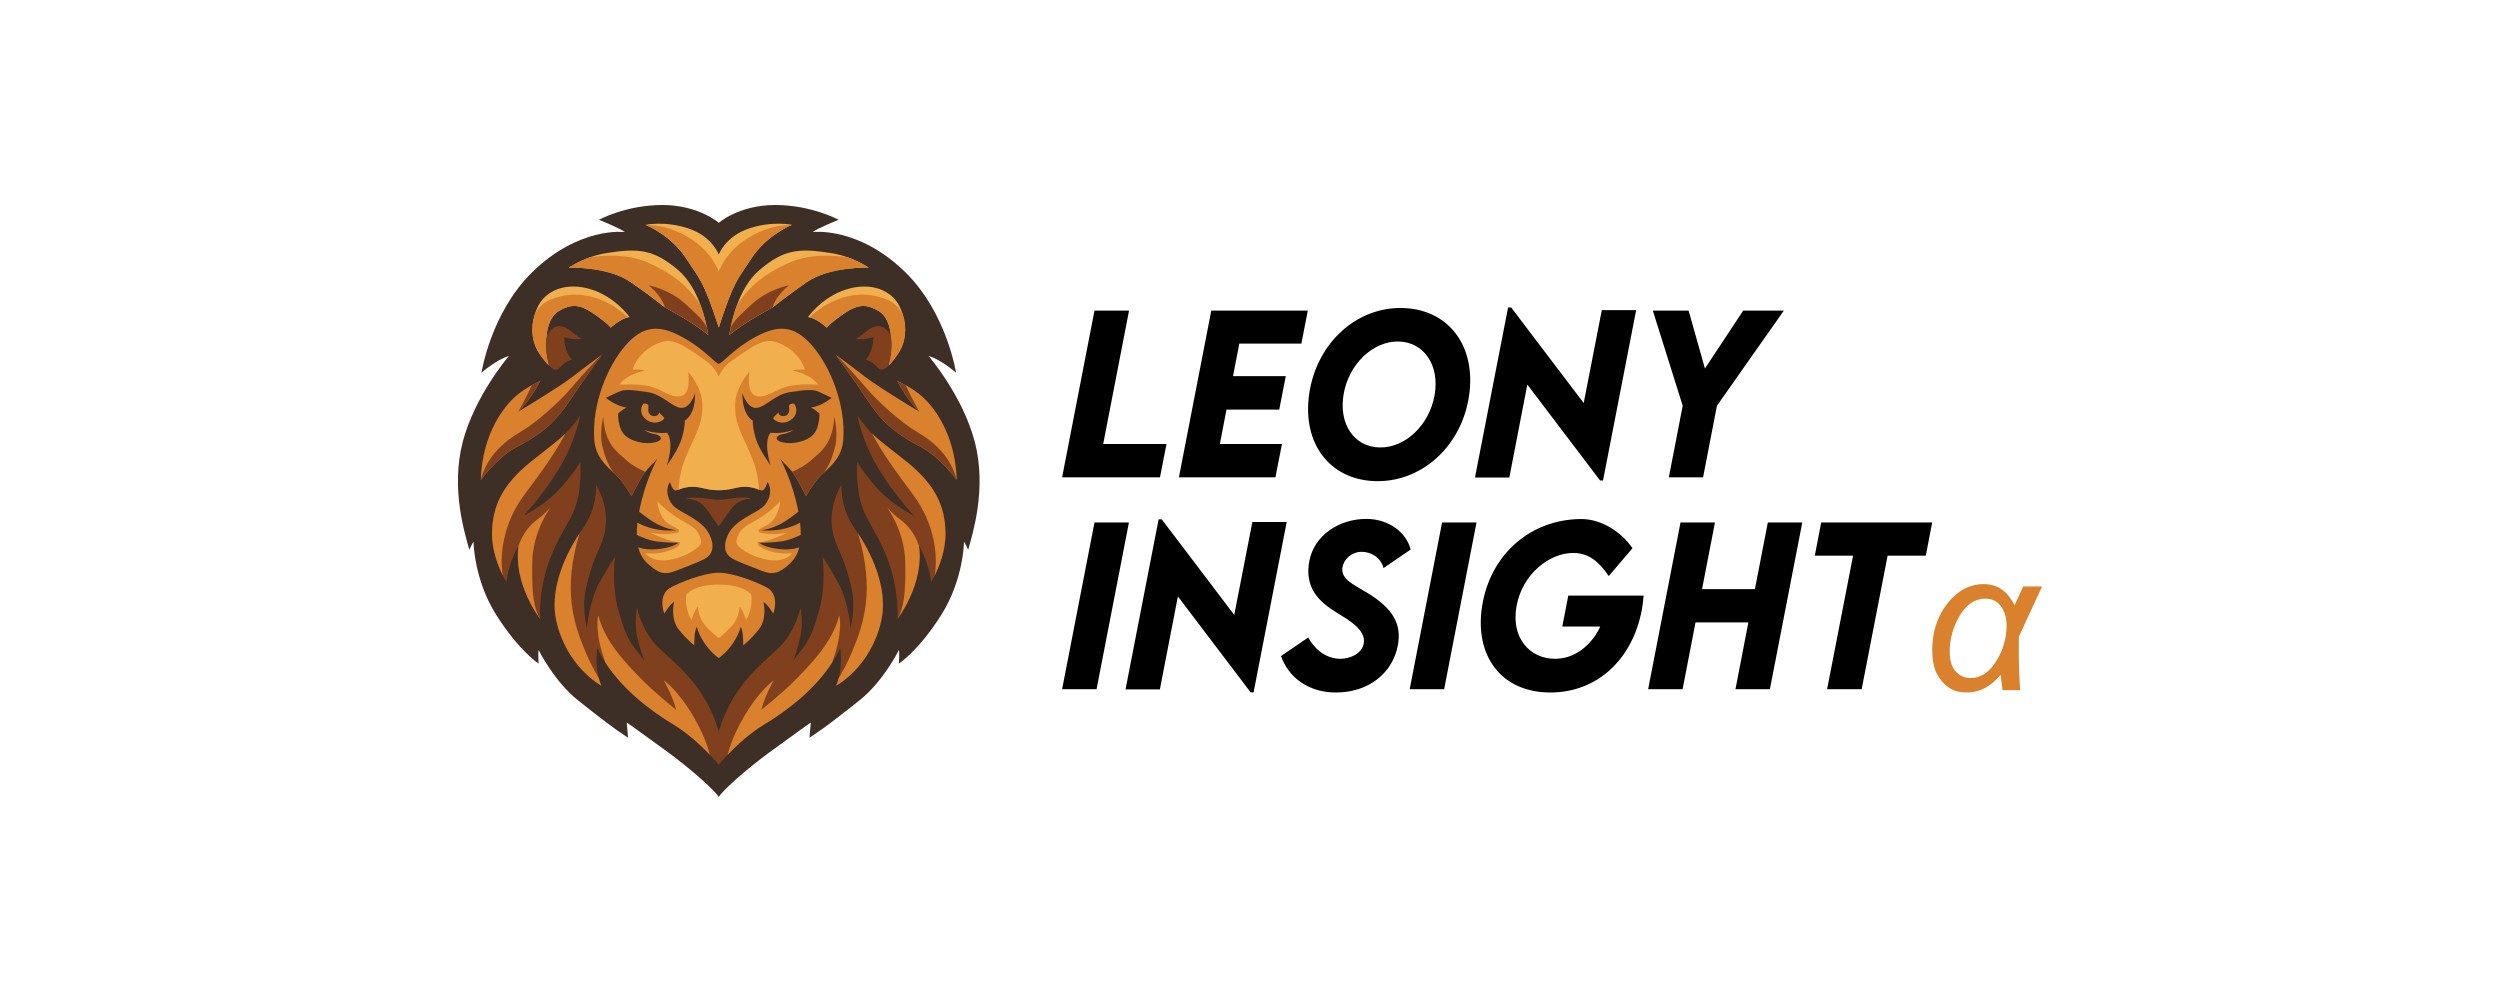
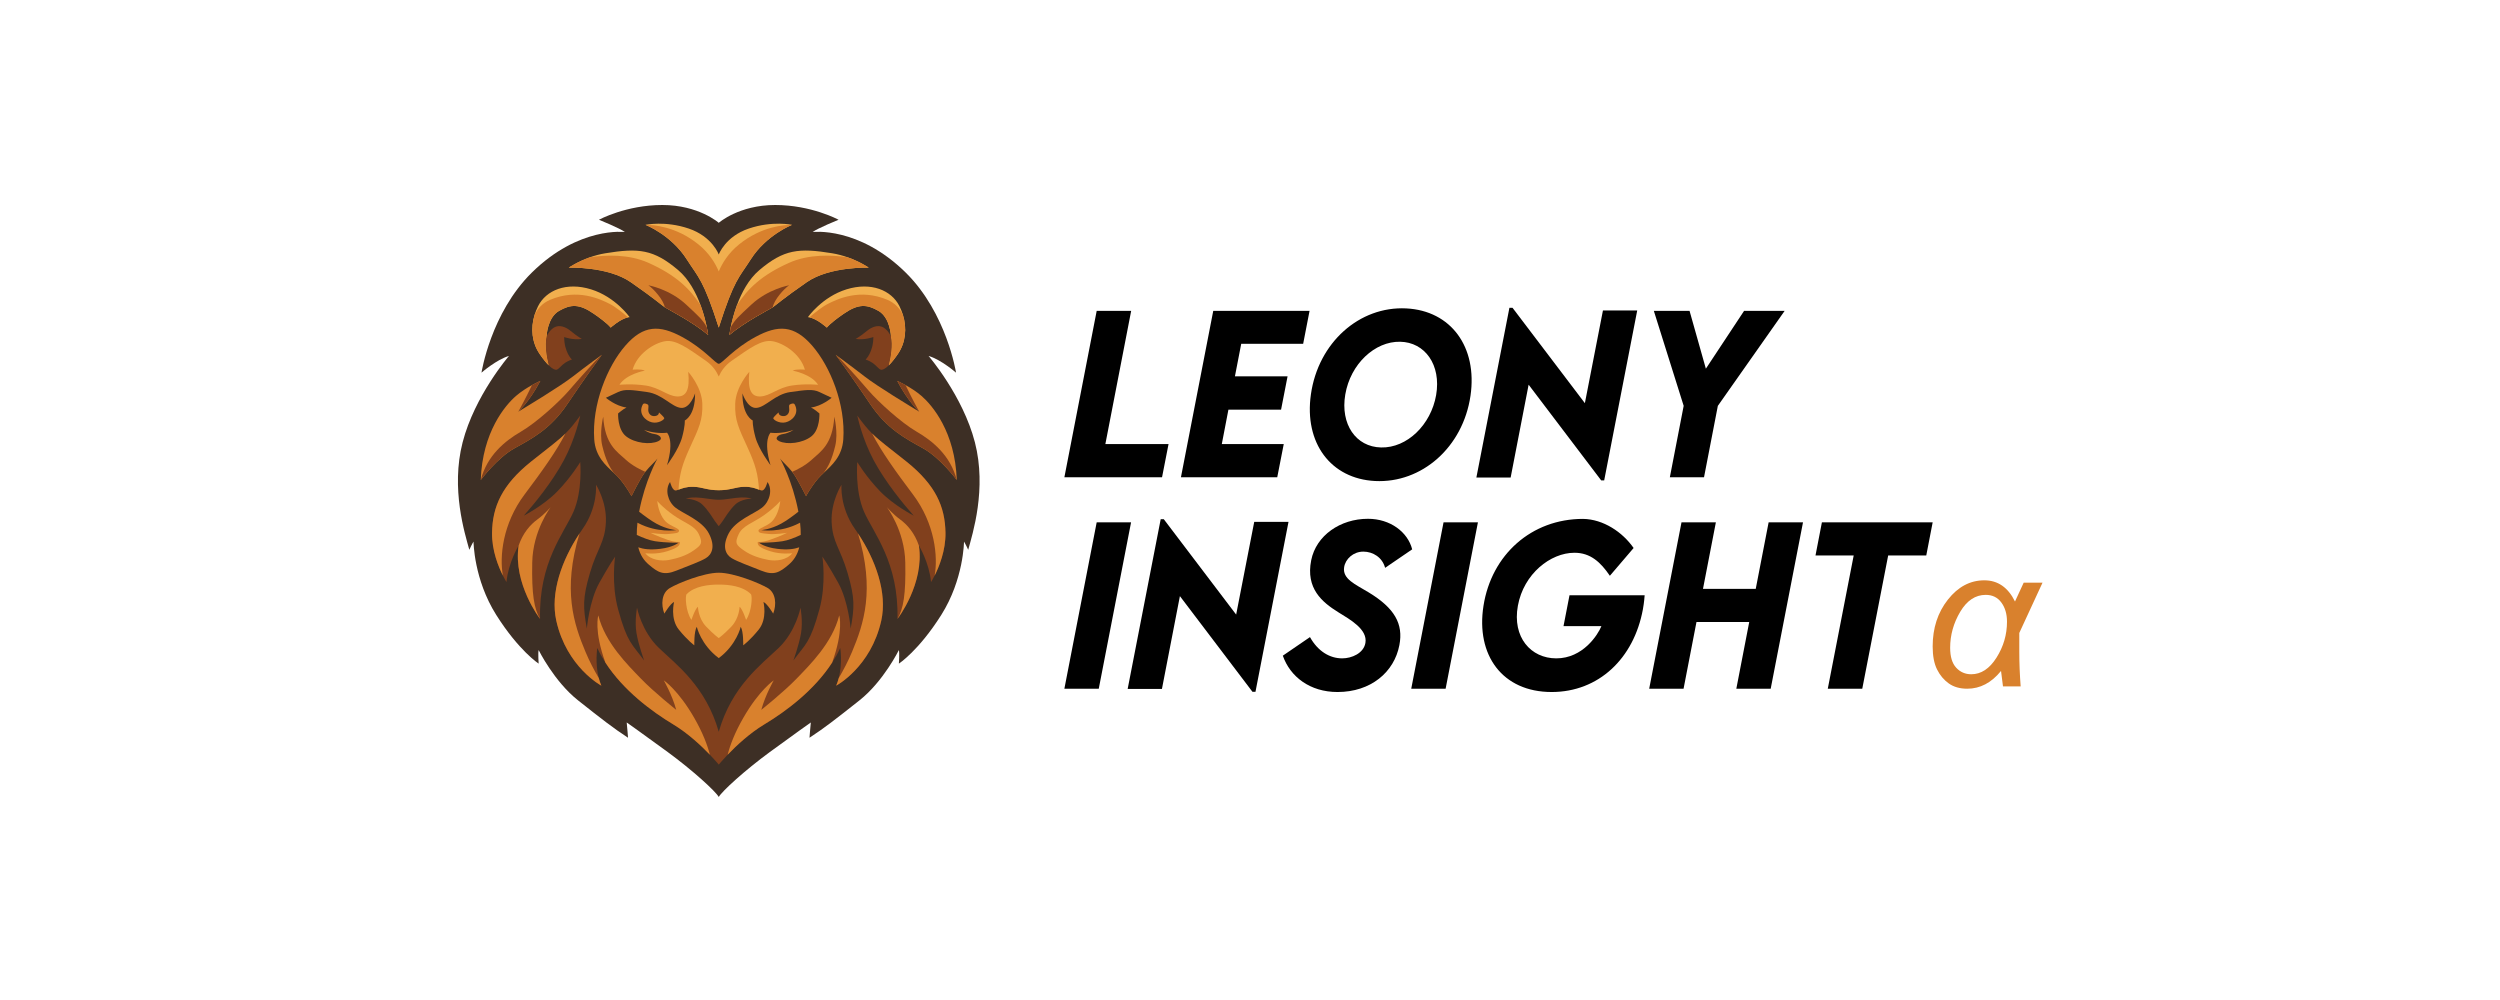
<svg xmlns="http://www.w3.org/2000/svg" width="100%" height="100%" viewBox="0 0 200 80" version="1.1" xml:space="preserve" style="fill-rule:evenodd;clip-rule:evenodd;stroke-linejoin:round;stroke-miterlimit:2;">
  <g transform="matrix(1,0,0,1,-1089.155,-0.240181)">
    <g id="brand" transform="matrix(0.078125,0,0,0.055556,885.2487,0.240181)">
      <rect x="2610" y="0" width="2560" height="1440" style="fill:none;" />
-       <g transform="matrix(13.55903,0,0,19.06738,-32846.663,-499.5593)">
-         <path d="M2698.3,59.733L2700.253,49.655L2697.644,49.655L2695.198,62.248L2702.589,62.248L2703.081,59.733L2698.3,59.733Z" style="fill-rule:nonzero;" />
-         <path d="M2713.269,52.147L2713.753,49.655L2706.464,49.655L2704.019,62.248L2711.308,62.248L2711.8,59.733L2707.112,59.733L2707.612,57.131L2711.597,57.131L2712.089,54.608L2708.105,54.608L2708.581,52.147L2713.269,52.147Z" style="fill-rule:nonzero;" />
-         <path d="M2718.706,62.53C2722.237,62.709 2725.362,59.983 2725.933,56.077C2726.472,52.389 2724.456,49.639 2721.073,49.467C2717.526,49.287 2714.409,52.053 2713.855,55.975C2713.331,59.655 2715.362,62.358 2718.706,62.53ZM2719.167,59.991C2717.253,59.952 2716.073,58.225 2716.456,55.983C2716.847,53.67 2718.698,51.952 2720.605,51.991C2722.48,52.022 2723.73,53.733 2723.331,56.03C2722.941,58.272 2721.136,60.037 2719.167,59.991Z" style="fill-rule:nonzero;" />
-         <path d="M2735.956,49.623L2734.589,56.639L2729.112,49.42L2728.878,49.42L2726.378,62.264L2728.972,62.264L2730.331,55.241L2735.823,62.483L2736.05,62.483L2738.55,49.623L2735.956,49.623Z" style="fill-rule:nonzero;" />
-         <path d="M2741.019,62.248L2743.605,62.248L2744.651,56.842L2749.706,49.655L2746.636,49.655L2743.745,54.03L2742.511,49.655L2739.808,49.655L2742.066,56.842L2741.019,62.248Z" style="fill-rule:nonzero;" />
-         <path d="M2695.198,78.248L2697.8,78.248L2700.245,65.655L2697.644,65.655L2695.198,78.248Z" style="fill-rule:nonzero;" />
-         <path d="M2709.566,65.623L2708.198,72.639L2702.722,65.42L2702.487,65.42L2699.987,78.264L2702.581,78.264L2703.941,71.241L2709.433,78.483L2709.659,78.483L2712.159,65.623L2709.566,65.623Z" style="fill-rule:nonzero;" />
-         <path d="M2715.87,78.498C2718.386,78.498 2720.159,76.998 2720.55,74.952C2720.862,73.342 2720.191,72.147 2718.214,70.952C2717.206,70.342 2716.23,69.944 2716.37,69.053C2716.464,68.428 2717.066,67.873 2717.823,67.873C2718.55,67.873 2719.261,68.311 2719.472,69.1L2721.519,67.702C2721.191,66.397 2719.862,65.389 2718.175,65.389C2716.073,65.389 2714.253,66.655 2713.878,68.522C2713.448,70.662 2714.706,71.702 2715.925,72.459C2716.808,73.006 2718.159,73.748 2717.98,74.787C2717.839,75.569 2716.948,75.952 2716.222,75.952C2715.284,75.952 2714.386,75.42 2713.784,74.342L2711.73,75.748C2712.284,77.342 2713.784,78.498 2715.87,78.498Z" style="fill-rule:nonzero;" />
-         <path d="M2721.448,78.248L2724.05,78.248L2726.495,65.655L2723.894,65.655L2721.448,78.248Z" style="fill-rule:nonzero;" />
-         <path d="M2733.425,71.178L2732.972,73.514L2735.839,73.514C2735.573,74.17 2734.441,75.952 2732.425,75.952C2730.503,75.952 2729.081,74.358 2729.519,71.967C2729.956,69.561 2731.98,67.959 2733.8,67.959C2735.011,67.959 2735.776,68.67 2736.48,69.702L2738.276,67.6C2737.441,66.397 2735.987,65.42 2734.448,65.397C2730.55,65.397 2727.526,68.1 2726.917,71.967C2726.323,75.717 2728.355,78.498 2732.073,78.498C2735.62,78.498 2738.292,75.975 2738.98,72.241C2739.011,72.069 2739.073,71.709 2739.112,71.178L2733.425,71.178Z" style="fill-rule:nonzero;" />
-         <path d="M2748.495,65.655L2747.519,70.694L2743.526,70.694L2744.503,65.655L2741.901,65.655L2739.456,78.248L2742.058,78.248L2743.034,73.202L2747.026,73.202L2746.05,78.248L2748.651,78.248L2751.097,65.655L2748.495,65.655Z" style="fill-rule:nonzero;" />
-         <path d="M2760.909,65.655L2752.526,65.655L2752.042,68.162L2754.933,68.162L2752.972,78.248L2755.581,78.248L2757.542,68.162L2760.425,68.162L2760.909,65.655Z" style="fill-rule:nonzero;" />
-         <g transform="matrix(0.944021,0,0,0.944021,219.7473,63.49937)">
+       <g>
+         <g transform="matrix(12.8,0,0,18,-29866.626,705.7492)">
          <path d="M2699.132,7.404L2700.639,7.404L2698.78,11.428L2698.78,12.928C2698.78,13.808 2698.816,14.732 2698.889,15.701L2697.475,15.701L2697.319,14.467C2696.548,15.415 2695.647,15.888 2694.616,15.888C2694.027,15.888 2693.535,15.748 2693.139,15.467C2692.744,15.185 2692.43,14.81 2692.198,14.342C2691.966,13.873 2691.85,13.261 2691.85,12.506C2691.85,11.037 2692.257,9.788 2693.069,8.76C2693.882,7.731 2694.853,7.217 2695.983,7.217C2697.061,7.217 2697.879,7.782 2698.436,8.912L2699.132,7.404ZM2693.249,12.615C2693.249,13.329 2693.41,13.86 2693.733,14.209C2694.056,14.558 2694.457,14.732 2694.936,14.732C2695.723,14.732 2696.396,14.29 2696.956,13.404C2697.516,12.519 2697.796,11.56 2697.796,10.529C2697.796,9.915 2697.646,9.403 2697.346,8.994C2697.047,8.585 2696.629,8.381 2696.092,8.381C2695.27,8.381 2694.59,8.832 2694.053,9.736C2693.517,10.64 2693.249,11.599 2693.249,12.615Z" style="fill:rgb(217,129,45);fill-rule:nonzero;" />
+         </g>
+         <g transform="matrix(9.020614,0,0,12.68524,-3549.149,-528.5393)">
+           <path d="M808.265,92.073L811.194,76.956L807.28,76.956L803.612,95.846L814.698,95.846L815.437,92.073L808.265,92.073Z" style="fill-rule:nonzero;" />
+           <path d="M830.718,80.694L831.444,76.956L820.511,76.956L816.843,95.846L827.776,95.846L828.515,92.073L821.483,92.073L822.233,88.171L828.21,88.171L828.948,84.386L822.972,84.386L823.687,80.694L830.718,80.694Z" style="fill-rule:nonzero;" />
+           <path d="M838.874,96.268C844.171,96.538 848.858,92.448 849.714,86.589C850.522,81.057 847.499,76.932 842.425,76.675C837.105,76.405 832.429,80.553 831.597,86.436C830.812,91.956 833.858,96.011 838.874,96.268ZM839.565,92.46C836.694,92.401 834.925,89.811 835.499,86.448C836.085,82.979 838.862,80.401 841.722,80.46C844.534,80.507 846.409,83.073 845.812,86.518C845.226,89.882 842.519,92.53 839.565,92.46Z" style="fill-rule:nonzero;" />
+           <path d="M864.749,76.909L862.698,87.432L854.483,76.604L854.132,76.604L850.382,95.87L854.272,95.87L856.312,85.335L864.55,96.198L864.89,96.198L868.64,76.909L864.749,76.909Z" style="fill-rule:nonzero;" />
+           <path d="M872.343,95.846L876.222,95.846L877.792,87.737L885.374,76.956L880.769,76.956L876.433,83.518L874.581,76.956L870.526,76.956L873.913,87.737L872.343,95.846Z" style="fill-rule:nonzero;" />
+           <path d="M803.612,119.846L807.515,119.846L811.183,100.956L807.28,100.956L803.612,119.846Z" style="fill-rule:nonzero;" />
+           <path d="M825.163,100.909L823.112,111.432L814.897,100.604L814.546,100.604L810.796,119.87L814.687,119.87L816.726,109.335L824.964,120.198L825.304,120.198L829.054,100.909L825.163,100.909Z" style="fill-rule:nonzero;" />
+           <path d="M834.62,120.221C838.394,120.221 841.054,117.971 841.64,114.901C842.108,112.487 841.101,110.694 838.136,108.901C836.624,107.987 835.159,107.389 835.37,106.053C835.511,105.116 836.413,104.284 837.55,104.284C838.64,104.284 839.706,104.94 840.022,106.124L843.093,104.026C842.601,102.069 840.608,100.557 838.077,100.557C834.925,100.557 832.194,102.456 831.632,105.257C830.987,108.468 832.874,110.026 834.702,111.163C836.026,111.983 838.054,113.096 837.784,114.655C837.573,115.827 836.237,116.401 835.147,116.401C833.741,116.401 832.394,115.604 831.491,113.987L828.409,116.096C829.241,118.487 831.491,120.221 834.62,120.221Z" style="fill-rule:nonzero;" />
+           <path d="M842.987,119.846L846.89,119.846L850.558,100.956L846.655,100.956L842.987,119.846Z" style="fill-rule:nonzero;" />
+           <path d="M860.952,109.241L860.272,112.745L864.573,112.745C864.175,113.729 862.476,116.401 859.452,116.401C856.569,116.401 854.437,114.011 855.093,110.425C855.749,106.815 858.784,104.413 861.515,104.413C863.331,104.413 864.48,105.479 865.534,107.026L868.23,103.874C866.976,102.069 864.796,100.604 862.487,100.569C856.64,100.569 852.105,104.624 851.19,110.425C850.3,116.05 853.347,120.221 858.925,120.221C864.245,120.221 868.253,116.436 869.284,110.835C869.331,110.577 869.425,110.038 869.483,109.241L860.952,109.241Z" style="fill-rule:nonzero;" />
+           <path d="M883.558,100.956L882.093,108.514L876.105,108.514L877.569,100.956L873.667,100.956L869.999,119.846L873.901,119.846L875.366,112.276L881.355,112.276L879.89,119.846L883.792,119.846L887.46,100.956L883.558,100.956Z" style="fill-rule:nonzero;" />
+           <path d="M902.179,100.956L889.605,100.956L888.878,104.718L893.214,104.718L890.272,119.846L894.187,119.846L897.128,104.718L901.452,104.718L902.179,100.956Z" style="fill-rule:nonzero;" />
        </g>
      </g>
      <g transform="matrix(0.782326,0,0,1.100146,3657.786,537.2324)">
        <g transform="matrix(1,0,0,1,-63.26966,244.2498)">
          <path d="M0,-153.682C-15.75,-214.682 -60.654,-266.698 -60.654,-266.698C-44.175,-261.875 -24.681,-244.792 -24.681,-244.792C-24.681,-244.792 -36.738,-322.768 -90.599,-375.824C-152.252,-436.557 -212.386,-428.88 -212.386,-428.88C-206.155,-433.703 -178.422,-444.957 -178.422,-444.957C-178.422,-444.957 -213.993,-464.25 -261.422,-464.25C-308.851,-464.25 -335.25,-440.938 -335.25,-440.938C-335.25,-440.938 -361.648,-464.25 -409.077,-464.25C-456.506,-464.25 -492.077,-444.957 -492.077,-444.957C-492.077,-444.957 -464.344,-433.703 -458.113,-428.88C-458.113,-428.88 -518.247,-436.557 -579.9,-375.824C-633.76,-322.768 -645.818,-244.792 -645.818,-244.792C-645.818,-244.792 -626.324,-261.875 -609.845,-266.698C-609.845,-266.698 -654.75,-214.682 -670.5,-153.682C-686.25,-92.682 -667.5,-33.932 -661.75,-12.932C-661.75,-12.932 -658,-21.182 -656.25,-23.682C-656.25,-23.682 -656,25.568 -626.5,72.318C-597,119.068 -571,136.068 -571,136.068C-571,136.068 -572,122.068 -571,118.318C-571,118.318 -550.75,159.318 -519.5,184.068C-488.25,208.818 -473.5,220.318 -454,233.068C-454,233.068 -455.25,217.068 -455.75,213.068C-455.75,213.068 -434.75,227.818 -402,251.818C-369.25,275.818 -339.5,303.068 -335.25,310.568C-331,303.068 -301.25,275.818 -268.5,251.818C-235.75,227.818 -214.75,213.068 -214.75,213.068C-215.25,217.068 -216.5,233.068 -216.5,233.068C-197,220.318 -182.25,208.818 -151,184.068C-119.75,159.318 -99.5,118.318 -99.5,118.318C-98.5,122.068 -99.5,136.068 -99.5,136.068C-99.5,136.068 -73.5,119.068 -44,72.318C-14.5,25.568 -14.25,-23.682 -14.25,-23.682C-12.5,-21.182 -8.75,-12.932 -8.75,-12.932C-3,-33.932 15.75,-92.682 0,-153.682" style="fill:rgb(61,47,37);fill-rule:nonzero;" />
        </g>
        <g transform="matrix(1,0,0,1,-580.7678,409.1515)">
          <path d="M25.209,-9.922C26.078,-6.581 27.179,-3.241 28.582,0C28.582,0 -16.75,-24.017 -30.418,-85C-38.625,-121.617 -22.959,-164.625 0,-199.26C1.285,-201.198 2.588,-203.116 3.915,-205C24.248,-233.842 21.582,-263 21.582,-263C21.582,-263 35.748,-241 34.498,-214C33.248,-187 23.248,-180.315 13.582,-147.324C3.915,-114.333 4.582,-102.667 9.582,-74.667C9.582,-74.667 12.582,-110.667 25.915,-134.667C39.248,-158.667 46.582,-168.833 46.582,-168.833C46.582,-168.833 41.242,-133.819 50.476,-100C62.582,-55.667 68.915,-54.333 84.582,-33C84.582,-33 77.248,-53 74.582,-68.667C71.915,-84.333 75.248,-102 75.248,-102C75.248,-102 81.248,-71 103.915,-49.333C126.582,-27.667 165.248,0.667 182.248,60.333C199.248,0.667 237.915,-27.667 260.582,-49.333C283.248,-71 289.248,-102 289.248,-102C289.248,-102 292.582,-84.333 289.915,-68.667C287.248,-53 279.915,-33 279.915,-33C295.582,-54.333 301.915,-55.667 314.02,-100C323.254,-133.819 317.915,-168.833 317.915,-168.833C317.915,-168.833 325.248,-158.667 338.582,-134.667C351.915,-110.667 354.915,-74.667 354.915,-74.667C359.915,-102.667 360.582,-114.333 350.915,-147.324C341.248,-180.315 331.248,-187 329.998,-214C328.748,-241 342.915,-263 342.915,-263C342.915,-263 340.248,-233.842 360.582,-205C361.91,-203.116 363.213,-201.198 364.497,-199.26C387.456,-164.625 403.122,-121.617 394.915,-85C381.246,-24.017 335.915,0 335.915,0C337.318,-3.241 338.419,-6.581 339.288,-9.922C344.409,-29.602 341.248,-49.333 341.248,-49.333C338.185,-42.729 334.614,-36.372 330.67,-30.258C307.144,6.216 269.885,33.824 241.867,50.667C222.269,62.448 204.765,79.008 193.872,90.398C186.581,98.022 182.248,103.333 182.248,103.333C182.248,103.333 177.916,98.022 170.625,90.398C159.732,79.008 142.227,62.448 122.63,50.667C94.612,33.824 57.353,6.216 33.827,-30.258C29.883,-36.372 26.311,-42.729 23.248,-49.333C23.248,-49.333 20.09,-29.602 25.209,-9.922Z" style="fill:rgb(129,64,29);" />
        </g>
        <g transform="matrix(1,0,0,1,-490.6887,-108.3784)">
          <path d="M162.874,22.183C158.972,24.666 125.976,41.519 106.108,58.371C106.108,58.371 106.583,54.516 107.84,48.337C109.306,41.13 111.837,30.76 115.925,19.631C121.894,3.38 131.179,-14.477 145.312,-26.424C177.42,-53.565 196.895,-55.634 240.751,-48.421C247.935,-47.239 254.67,-45.35 260.697,-43.218C277.293,-37.347 288.471,-29.617 288.471,-29.617C288.471,-29.617 237.474,-31.468 207.401,-10.635C175.647,11.362 166.777,19.699 162.874,22.183ZM21.465,22.183C17.562,19.699 8.692,11.362 -23.062,-10.635C-53.135,-31.468 -104.132,-29.617 -104.132,-29.617C-104.132,-29.617 -92.955,-37.347 -76.358,-43.218C-70.331,-45.35 -63.596,-47.239 -56.412,-48.421C-12.556,-55.634 6.918,-53.565 39.027,-26.424C53.16,-14.477 62.445,3.38 68.414,19.631C72.502,30.76 75.032,41.13 76.499,48.337C77.756,54.516 78.231,58.371 78.231,58.371C58.363,41.519 25.367,24.666 21.465,22.183Z" style="fill:rgb(241,175,78);" />
        </g>
        <g transform="matrix(1,0,0,1,-490.6887,-101.0966)">
          <path d="M21.465,14.901C17.562,12.417 8.692,4.08 -23.062,-17.917C-53.135,-38.75 -104.132,-36.899 -104.132,-36.899C-104.132,-36.899 -92.955,-44.629 -76.358,-50.5C-56.078,-53.554 -26.038,-54.892 0,-43.285C36.423,-27.048 54.561,-8.999 68.414,12.349C72.502,23.478 75.032,33.848 76.499,41.055C77.756,47.234 78.231,51.09 78.231,51.09C58.363,34.238 25.367,17.384 21.465,14.901Z" style="fill:rgb(217,129,45);" />
        </g>
        <g transform="matrix(1,0,0,1,-414.1897,-104.899)">
          <path d="M0,44.857C-5.468,34.97 -10.369,30.741 -27.006,15.244C-49.003,-5.245 -76.499,-10.035 -76.499,-10.035C-69.936,-5.777 -56.453,9.301 -55.034,18.704C-51.132,21.187 -18.136,38.04 1.732,54.892C1.732,54.892 1.257,51.036 0,44.857" style="fill:rgb(129,64,29);fill-rule:nonzero;" />
        </g>
        <g transform="matrix(1,0,0,1,-619.1232,-96.5352)">
          <path d="M102.02,23.594C91.805,25.482 79.118,37.02 79.118,37.02C79.118,37.02 76.457,32.337 57.267,19.032C38.078,5.728 26.964,6.26 11.53,15.13C-3.904,23.999 -4.79,48.48 -4.79,48.48C-7.407,60.156 -4.77,75.367 -1.998,86.348C-5.212,83.165 -9.13,78.432 -13.837,71.542C-23.989,56.682 -25.957,38.041 -20.366,20.07C-19.216,16.372 -17.752,12.701 -15.966,9.098C-5.5,-12.012 21.287,-23.011 53.396,-13.077C85.505,-3.143 103.954,23.353 103.954,23.353C103.322,23.389 102.676,23.473 102.02,23.594ZM339.188,23.594C338.532,23.473 337.886,23.389 337.254,23.353C337.254,23.353 355.703,-3.143 387.812,-13.077C419.921,-23.011 446.708,-12.012 457.174,9.098C458.96,12.701 460.424,16.372 461.574,20.07C467.165,38.041 465.197,56.682 455.045,71.542C450.338,78.432 446.42,83.165 443.206,86.348C445.978,75.367 448.615,60.156 445.998,48.48C445.998,48.48 445.112,23.999 429.678,15.13C414.244,6.26 403.13,5.728 383.941,19.032C364.751,32.337 362.09,37.02 362.09,37.02C362.09,37.02 349.403,25.482 339.188,23.594Z" style="fill:rgb(241,175,78);" />
        </g>
        <g transform="matrix(1,0,0,1,-621.1213,-57.1036)">
          <path d="M0,46.916C5.143,52.009 8.479,53.124 10.335,52.687C13.352,51.978 16.544,46.833 21.512,43.641C26.479,40.447 30.381,39.383 30.381,39.383C30.381,39.383 20.27,29.981 20.27,9.935C20.27,9.935 31.8,14.193 43.331,12.419C43.331,12.419 35.703,7.807 30.559,3.372C25.414,-1.063 17.432,-6.208 9.626,-3.724C1.82,-1.241 -2.792,9.048 -2.792,9.048C-5.409,20.724 -2.771,35.936 0,46.916" style="fill:rgb(129,64,29);fill-rule:nonzero;" />
        </g>
        <g transform="matrix(1,0,0,1,-541.424,-30.5874)">
          <path d="M0,-60.043C-12.772,-66.429 -41.865,-80.443 -77.699,-65.365C-87.716,-61.15 -94.084,-53.997 -98.065,-45.877C-103.656,-27.906 -101.688,-9.266 -91.536,5.594C-86.829,12.484 -82.911,17.217 -79.697,20.4C-82.469,9.419 -85.106,-5.792 -82.489,-17.468C-82.489,-17.468 -81.603,-41.949 -66.169,-50.818C-50.735,-59.688 -39.621,-60.22 -20.432,-46.916C-1.242,-33.611 1.419,-28.928 1.419,-28.928C1.419,-28.928 14.105,-40.466 24.32,-42.354C17.173,-48.482 7.289,-56.398 0,-60.043" style="fill:rgb(217,129,45);fill-rule:nonzero;" />
        </g>
        <g transform="matrix(1,0,0,1,-660.885,65.5024)">
          <path d="M-49.155,74.435C-47.049,11.47 -16.854,-23.641 -3.043,-35.578C3.804,-41.497 11.683,-46.377 17.891,-49.796C24.205,-53.274 28.791,-55.24 28.791,-55.24C14.044,-27.386 0,-14.98 0,-14.98C11.001,-21.768 54.07,-47.516 72.094,-61.56C90.117,-75.605 109.312,-89.415 109.312,-89.415C109.312,-89.415 86.606,-58.517 64.369,-25.279C42.132,7.959 17.554,20.365 -5.15,33.005C-27.855,45.645 -49.155,74.435 -49.155,74.435ZM415.42,-89.415C415.42,-89.415 434.615,-75.605 452.638,-61.56C470.662,-47.516 513.731,-21.768 524.732,-14.98C524.732,-14.98 510.688,-27.386 495.941,-55.24C495.941,-55.24 500.526,-53.274 506.84,-49.796C513.049,-46.377 520.928,-41.497 527.775,-35.578C541.586,-23.641 571.781,11.47 573.887,74.435C573.887,74.435 552.586,45.645 529.881,33.005C507.176,20.365 482.599,7.959 460.362,-25.279C438.125,-58.517 415.42,-89.415 415.42,-89.415Z" style="fill:rgb(217,129,45);" />
        </g>
        <g transform="matrix(1,0,0,1,-594.8205,92.8892)">
          <path d="M0,-69.753C-12.349,-55.475 -42.189,-28.088 -62.788,-16.151C-83.386,-4.213 -107.027,14.981 -115.22,47.048C-115.22,47.048 -93.919,18.258 -71.214,5.618C-48.51,-7.022 -23.932,-19.428 -1.695,-52.666C20.542,-85.904 43.247,-116.801 43.247,-116.801C33.884,-108.609 12.35,-84.031 0,-69.753" style="fill:rgb(129,64,29);fill-rule:nonzero;" />
        </g>
        <g transform="matrix(1,0,0,1,-579.8322,260.9702)">
          <path d="M-101.245,4.096C-106.957,-7.237 -115.81,-28.645 -115.444,-51.935C-114.904,-86.201 -102.493,-114.531 -64.45,-145.02C-40.766,-164 -29.45,-171.9 -19.389,-181.896C-13.289,-187.956 -7.651,-194.787 0,-205.326C0,-205.326 -6.187,-175.238 -21.558,-146.638C-36.928,-118.039 -60.401,-89.438 -73.893,-74.329C-73.893,-74.329 -47.99,-87.549 -29.913,-106.167C-11.836,-124.784 0,-144.48 0,-144.48C0,-144.48 3.273,-107.164 -8.868,-79.415C-21.01,-51.665 -54.466,-13.352 -52.577,60.846C-52.577,60.846 -88.192,14.708 -80.638,-35.207C-80.638,-35.207 -94.128,-13.082 -96.557,12.55C-96.557,12.55 -98.554,9.438 -101.245,4.096ZM415.203,60.846C417.092,-13.352 383.636,-51.665 371.494,-79.415C359.353,-107.164 362.626,-144.48 362.626,-144.48C362.626,-144.48 374.462,-124.784 392.539,-106.167C410.616,-87.549 436.519,-74.329 436.519,-74.329C423.027,-89.438 399.554,-118.039 384.184,-146.638C368.813,-175.238 362.626,-205.326 362.626,-205.326C370.277,-194.787 375.915,-187.956 382.015,-181.896C392.076,-171.9 403.391,-164 427.075,-145.02C465.118,-114.531 477.529,-86.201 478.069,-51.935C478.435,-28.645 469.583,-7.237 463.871,4.096C461.18,9.438 459.183,12.55 459.183,12.55C456.754,-13.082 443.264,-35.207 443.264,-35.207C450.818,14.708 415.203,60.846 415.203,60.846Z" style="fill:rgb(129,64,29);" />
        </g>
        <g transform="matrix(1,0,0,1,-580.7678,409.1515)">
          <path d="M0,-199.26C-22.959,-164.625 -38.625,-121.617 -30.418,-85C-16.75,-24.017 28.582,0 28.582,0C27.179,-3.241 26.078,-6.581 25.209,-9.922C19.143,-20.205 13.035,-31.792 7.915,-44C-7.539,-80.853 -22.461,-125.279 0,-199.26" style="fill:rgb(217,129,45);fill-rule:nonzero;" />
        </g>
        <g transform="matrix(1,0,0,1,-470.5197,414.5913)">
          <path d="M0,-12.44C0,-12.44 11,6.56 16.334,26.227C16.334,26.227 -13,2.893 -30,-14.773C-47,-32.44 -76.666,-61.357 -85.666,-97.398C-85.666,-97.398 -91.725,-77.929 -76.421,-35.698C-52.895,0.776 -15.636,28.384 12.382,45.227C31.979,57.008 49.484,73.568 60.377,84.958C57.121,72.173 51.021,56.136 40,36.893C19,0.227 0,-12.44 0,-12.44" style="fill:rgb(217,129,45);fill-rule:nonzero;" />
        </g>
        <g transform="matrix(1,0,0,1,-476.7961,53.8722)">
          <path d="M0,-2.404C0,-2.404 6.107,3.103 6.909,4.906C7.71,6.708 -0.602,12.617 -9.213,10.614C-17.824,8.611 -27.612,-0.933 -21.129,-12.818C-19.928,-15.021 -16.623,-13.82 -14.82,-12.818C-13.019,-11.817 -14.02,-9.478 -14.02,-5.609C-14.02,-1.518 -11.216,3.003 -5.408,2.403C0.4,1.802 0,-2.404 0,-2.404" style="fill:rgb(217,129,45);fill-rule:nonzero;" />
        </g>
        <g transform="matrix(1,0,0,1,-334.5197,353.0683)">
          <path d="M0,-71.75C-11,-78.25 -44.25,-91.75 -64,-91.75C-83.75,-91.75 -117,-78.25 -128,-71.75C-139,-65.25 -139.75,-50 -135.25,-38.25C-135.25,-38.25 -127.5,-51.25 -122.5,-53.5C-122.5,-53.5 -128,-31.75 -116.25,-17.25C-104.5,-2.75 -96,3.25 -96,3.25C-96,3.25 -96.5,-14.75 -92.75,-21C-92.75,-21 -87.5,2.5 -64,20C-40.5,2.5 -35.25,-21 -35.25,-21C-31.5,-14.75 -32,3.25 -32,3.25C-32,3.25 -23.5,-2.75 -11.75,-17.25C0,-31.75 -5.5,-53.5 -5.5,-53.5C-0.5,-51.25 7.25,-38.25 7.25,-38.25C11.75,-50 11,-65.25 0,-71.75" style="fill:rgb(217,129,45);fill-rule:nonzero;" />
        </g>
        <g transform="matrix(1,0,0,1,-356.5197,334.3183)">
          <path d="M0,-45C-10.512,-55.513 -28.5,-57.5 -42,-57.5C-55.5,-57.5 -73.488,-55.513 -84,-45C-86.25,-42.75 -85.291,-22.218 -77.75,-11.25C-77.75,-11.25 -73.25,-25.25 -69.25,-28.5C-69.25,-28.5 -69,-13.5 -58.5,-2.5C-48,8.5 -42,12.5 -42,12.5C-42,12.5 -36,8.5 -25.5,-2.5C-15,-13.5 -14.75,-28.5 -14.75,-28.5C-10.75,-25.25 -6.25,-11.25 -6.25,-11.25C1.293,-22.218 2.25,-42.75 0,-45" style="fill:rgb(241,175,78);fill-rule:nonzero;" />
        </g>
        <g transform="matrix(1,0,0,1,-369.0197,200.0683)">
          <path d="M0,-37.25C-9.25,-37 -20.5,-34.25 -29.5,-34.25C-38.5,-34.25 -49.75,-37 -59,-37.25C-68.25,-37.5 -72.567,-35.75 -72.567,-35.75C-72.567,-35.75 -58.817,-35.5 -51.033,-28C-43.25,-20.5 -37.25,-10.25 -34.5,-6.25C-31.75,-2.25 -29.5,0.25 -29.5,0.25C-29.5,0.25 -27.25,-2.25 -24.5,-6.25C-21.75,-10.25 -15.75,-20.5 -7.966,-28C-0.182,-35.5 13.568,-35.75 13.568,-35.75C13.568,-35.75 9.25,-37.5 0,-37.25" style="fill:rgb(129,64,29);fill-rule:nonzero;" />
        </g>
        <g transform="matrix(1,0,0,1,-301.7697,112.3178)">
          <path d="M-149.436,40.307C-150.401,40.662 -151.33,40.988 -152.25,41.25C-157.5,42.75 -160.5,30.25 -160.5,30.25C-167.5,40.25 -163.5,55.75 -153.5,63.75C-143.5,71.75 -118.75,80.25 -109.75,97.5C-100.75,114.75 -105.75,125.25 -113.75,130C-121.75,134.75 -135.5,139.5 -152.25,146.25C-169,153 -176.25,148.75 -188.5,138.25C-194.518,133.092 -199.504,126.236 -202.107,115.742C-195.394,118.118 -186.631,119.322 -173.5,117.75C-156.096,115.667 -149.5,109.75 -149.5,109.75C-149.5,109.75 -165,110 -180.25,107.75C-187.383,106.698 -196.429,103.075 -204.039,99.516C-204.115,94.732 -203.836,89.41 -203.172,83.512L-202.25,84C-177,97.25 -152.25,93.25 -152.25,93.25C-152.25,93.25 -164.25,92.5 -178.418,84.75C-185.486,80.883 -194.11,74.527 -200.979,69.128C-193.22,28.175 -177,-0.5 -177,-0.5C-178.621,2.279 -186.887,9.349 -192.865,16.932C-193.341,17.536 -193.807,18.142 -194.25,18.75C-200.25,27 -211,48.75 -211,48.75C-211,48.75 -216.5,38 -226.5,26C-228.673,23.393 -231.377,20.832 -234.299,18.129C-244.826,8.393 -258.184,-3.192 -259.75,-25.5C-262.957,-71.206 -242.75,-121 -219,-148.25C-195.25,-175.5 -174.25,-175.5 -145,-159.75C-115.75,-144 -101,-124.5 -96.75,-124.5C-92.5,-124.5 -77.75,-144 -48.5,-159.75C-19.25,-175.5 1.75,-175.5 25.5,-148.25C49.25,-121 69.458,-71.206 66.25,-25.5C64.686,-3.192 51.327,8.393 40.801,18.129C37.879,20.832 35.173,23.393 33,26C23,38 17.5,48.75 17.5,48.75C17.5,48.75 6.75,27 0.75,18.75C0.308,18.142 -0.158,17.536 -0.634,16.932C-6.613,9.349 -14.879,2.279 -16.5,-0.5C-16.5,-0.5 -0.279,28.175 7.479,69.128C0.611,74.527 -8.012,80.883 -15.082,84.75C-29.25,92.5 -41.25,93.25 -41.25,93.25C-41.25,93.25 -16.5,97.25 8.75,84L9.673,83.512C10.336,89.41 10.616,94.732 10.539,99.516C2.93,103.075 -6.117,106.698 -13.25,107.75C-28.5,110 -44,109.75 -44,109.75C-44,109.75 -37.404,115.667 -20,117.75C-6.868,119.322 1.895,118.118 8.607,115.742C6.005,126.236 1.019,133.092 -5,138.25C-17.25,148.75 -24.5,153 -41.25,146.25C-58,139.5 -71.75,134.75 -79.75,130C-87.75,125.25 -92.75,114.75 -83.75,97.5C-74.75,80.25 -50,71.75 -40,63.75C-30,55.75 -26,40.25 -33,30.25C-33,30.25 -36,42.75 -41.25,41.25C-42.169,40.988 -43.098,40.662 -44.063,40.307C-48.611,38.637 -54.014,36.294 -63.5,36.5C-75,36.75 -81.25,41 -96.75,41C-112.25,41 -118.5,36.75 -130,36.5C-139.486,36.294 -144.887,38.637 -149.436,40.307ZM24,-67.25C38.25,-69 51,-80 51,-80C51,-80 44,-83.25 35,-87.5C26,-91.75 17,-90.25 -3,-87.5C-23,-84.75 -35.25,-67.75 -47.376,-66.75C-59.503,-65.75 -65.75,-85.75 -65.75,-85.75C-66,-56.25 -52.25,-50.25 -52.25,-50.25C-52.25,-50.25 -53,-44 -48.75,-28.25C-44.5,-12.5 -29,8.25 -29,8.25C-39,-25 -29,-34.25 -29,-34.25C-21.746,-33.295 -9.834,-33.956 1.07,-37.987C-3.373,-34.862 -9.251,-32.937 -12.75,-32.5C-18.75,-31.75 -25,-26.75 -17.75,-23.25C-7.273,-18.193 13,-20.5 24.5,-29.5C36,-38.5 35,-59.5 35,-59.5C35,-59.5 28,-65.5 24,-67.25ZM-190.5,-87.5C-210.5,-90.25 -219.5,-91.75 -228.5,-87.5C-237.5,-83.25 -244.5,-80 -244.5,-80C-244.5,-80 -231.75,-69 -217.5,-67.25C-221.5,-65.5 -228.5,-59.5 -228.5,-59.5C-228.5,-59.5 -229.5,-38.5 -218,-29.5C-206.5,-20.5 -186.225,-18.193 -175.75,-23.25C-168.5,-26.75 -174.75,-31.75 -180.75,-32.5C-184.248,-32.937 -190.126,-34.862 -194.57,-37.987C-183.665,-33.956 -171.752,-33.295 -164.5,-34.25C-164.5,-34.25 -154.5,-25 -164.5,8.25C-164.5,8.25 -149,-12.5 -144.75,-28.25C-140.5,-44 -141.25,-50.25 -141.25,-50.25C-141.25,-50.25 -127.5,-56.25 -127.75,-85.75C-127.75,-85.75 -133.996,-65.75 -146.123,-66.75C-158.25,-67.75 -170.5,-84.75 -190.5,-87.5Z" style="fill:rgb(217,129,45);" />
        </g>
        <g transform="matrix(1,0,0,1,-318.0197,246.5681)">
          <path d="M0,-79.159C0,-79.159 -6.25,-71.25 -21,-60.75C-35.75,-50.25 -49.25,-47 -54.5,-35.5C-59.75,-24 -58,-21.75 -47.75,-14.5C-37.5,-7.25 -25.75,-4 -15.5,-2C-5.25,0 8.981,-2 15.616,-10.75C15.616,-10.75 1.25,-8.75 -13.5,-13.5C-28.25,-18.25 -29.5,-21.5 -29.5,-24.5C-29.5,-27.5 -29,-23 -13.75,-28.25C1.5,-33.5 8.874,-37.5 8.874,-37.5C8.874,-37.5 -6.75,-35 -15.5,-36C-24.25,-37 -28.25,-36.947 -28.5,-40.223C-28.75,-43.5 -17.25,-46 -11,-52.25C-4.75,-58.5 -1,-69.568 0,-79.159" style="fill:rgb(241,175,78);fill-rule:nonzero;" />
        </g>
        <g transform="matrix(1,0,0,1,-359.1858,-143.5402)">
          <path d="M-135.167,-50.475C-135.167,-50.475 -109.667,-56.142 -78.667,-45.642C-47.667,-35.142 -39.334,-11.642 -39.334,-11.642C-39.334,-11.642 -31,-35.142 0,-45.642C31,-56.142 56.5,-50.475 56.5,-50.475C56.5,-50.475 22.889,-37.223 2.666,-5.476C-12.834,18.858 -19,20.524 -39.334,84.024C-59.667,20.524 -65.834,18.858 -81.334,-5.476C-101.556,-37.223 -135.167,-50.475 -135.167,-50.475Z" style="fill:rgb(241,175,78);" />
        </g>
        <g transform="matrix(1,0,0,1,-372.0197,-85.1827)">
          <path d="M0,-83.166C-13.984,-71.853 -21.965,-58.653 -26.5,-47.857C-31.033,-58.653 -39.016,-71.853 -53,-83.166C-82.666,-107.166 -112.5,-108.833 -122.333,-108.833C-122.333,-108.833 -88.722,-95.58 -68.5,-63.833C-53,-39.499 -46.833,-37.833 -26.5,25.667C-6.166,-37.833 0,-39.499 15.5,-63.833C35.723,-95.58 69.334,-108.833 69.334,-108.833C59.5,-108.833 29.667,-107.166 0,-83.166" style="fill:rgb(217,129,45);fill-rule:nonzero;" />
        </g>
        <g transform="matrix(1,0,0,1,-306.3498,-101.0966)">
          <path d="M-21.465,14.901C-25.367,17.384 -58.363,34.238 -78.231,51.09C-78.231,51.09 -77.756,47.234 -76.499,41.055C-75.033,33.848 -72.502,23.478 -68.414,12.349C-54.561,-8.999 -36.423,-27.048 0,-43.285C26.038,-54.892 56.078,-53.554 76.358,-50.5C92.954,-44.629 104.132,-36.899 104.132,-36.899C104.132,-36.899 53.135,-38.75 23.062,-17.917C-8.692,4.08 -17.562,12.417 -21.465,14.901Z" style="fill:rgb(217,129,45);" />
        </g>
        <g transform="matrix(1,0,0,1,-382.8488,-104.899)">
          <path d="M0,44.857C5.468,34.97 10.368,30.741 27.006,15.244C49.003,-5.245 76.499,-10.035 76.499,-10.035C69.936,-5.777 56.453,9.301 55.034,18.704C51.132,21.187 18.136,38.04 -1.732,54.892C-1.732,54.892 -1.257,51.036 0,44.857" style="fill:rgb(129,64,29);fill-rule:nonzero;" />
        </g>
        <g transform="matrix(1,0,0,1,-175.9172,-57.1036)">
          <path d="M0,46.916C-5.143,52.009 -8.479,53.124 -10.335,52.687C-13.352,51.978 -16.544,46.833 -21.512,43.641C-26.479,40.447 -30.381,39.383 -30.381,39.383C-30.381,39.383 -20.27,29.981 -20.27,9.935C-20.27,9.935 -31.801,14.193 -43.331,12.419C-43.331,12.419 -35.703,7.807 -30.559,3.372C-25.414,-1.063 -17.432,-6.208 -9.626,-3.724C-1.82,-1.241 2.792,9.048 2.792,9.048C5.409,20.724 2.771,35.936 0,46.916" style="fill:rgb(129,64,29);fill-rule:nonzero;" />
        </g>
        <g transform="matrix(1,0,0,1,-255.6145,-30.5874)">
          <path d="M0,-60.043C12.772,-66.429 41.865,-80.443 77.699,-65.365C87.716,-61.15 94.084,-53.997 98.065,-45.877C103.656,-27.906 101.688,-9.266 91.536,5.594C86.829,12.484 82.911,17.217 79.697,20.4C82.469,9.419 85.106,-5.792 82.489,-17.468C82.489,-17.468 81.603,-41.949 66.169,-50.818C50.735,-59.688 39.621,-60.22 20.432,-46.916C1.242,-33.611 -1.419,-28.928 -1.419,-28.928C-1.419,-28.928 -14.105,-40.466 -24.32,-42.354C-17.173,-48.482 -7.289,-56.398 0,-60.043" style="fill:rgb(217,129,45);fill-rule:nonzero;" />
        </g>
        <g transform="matrix(1,0,0,1,-164.9445,50.5222)">
          <path d="M0,-40.26C0,-40.26 4.585,-38.294 10.899,-34.816C18.882,-17.943 28.791,0 28.791,0C28.791,0 14.747,-12.406 0,-40.26" style="fill:rgb(129,64,29);fill-rule:nonzero;" />
        </g>
        <g transform="matrix(1,0,0,1,-202.218,92.8892)">
          <path d="M0,-69.753C12.349,-55.475 42.189,-28.088 62.788,-16.151C83.386,-4.213 107.027,14.981 115.22,47.048C115.22,47.048 93.919,18.258 71.214,5.618C48.509,-7.022 23.932,-19.428 1.695,-52.666C-20.542,-85.904 -43.247,-116.801 -43.247,-116.801C-33.884,-108.609 -12.35,-84.031 0,-69.753" style="fill:rgb(129,64,29);fill-rule:nonzero;" />
        </g>
        <g transform="matrix(1,0,0,1,-144.3928,185.3223)">
          <path d="M0,-26.504C-22.428,-56.288 -41.858,-83.41 -53.425,-106.248C-43.364,-96.252 -32.048,-88.352 -8.364,-69.372C29.679,-38.883 42.09,-10.553 42.63,23.713C42.996,47.003 34.144,68.411 28.432,79.744C32.916,55.275 29.013,12.026 0,-26.504" style="fill:rgb(217,129,45);fill-rule:nonzero;" />
        </g>
        <g transform="matrix(1,0,0,1,-216.2707,409.1515)">
          <path d="M0,-199.26C22.959,-164.625 38.625,-121.617 30.418,-85C16.749,-24.017 -28.582,0 -28.582,0C-27.179,-3.241 -26.078,-6.581 -25.209,-9.922C-19.143,-20.205 -13.035,-31.792 -7.915,-44C7.539,-80.853 22.461,-125.279 0,-199.26" style="fill:rgb(217,129,45);fill-rule:nonzero;" />
        </g>
        <g transform="matrix(1,0,0,1,-326.5197,414.5913)">
          <path d="M0,-12.44C0,-12.44 -11,6.56 -16.333,26.227C-16.333,26.227 13,2.893 30,-14.773C47,-32.44 76.667,-61.357 85.667,-97.398C85.667,-97.398 91.726,-77.929 76.422,-35.698C52.896,0.776 15.637,28.384 -12.381,45.227C-31.979,57.008 -49.483,73.568 -60.376,84.958C-57.12,72.173 -51.021,56.136 -40,36.893C-19,0.227 0,-12.44 0,-12.44" style="fill:rgb(217,129,45);fill-rule:nonzero;" />
        </g>
        <g transform="matrix(1,0,0,1,-320.2424,53.8722)">
          <path d="M0,-2.404C0,-2.404 -6.108,3.103 -6.909,4.906C-7.71,6.708 0.602,12.617 9.213,10.614C17.824,8.611 27.612,-0.933 21.129,-12.818C19.928,-15.021 16.623,-13.82 14.82,-12.818C13.018,-11.817 14.02,-9.478 14.02,-5.609C14.02,-1.518 11.216,3.003 5.407,2.403C-0.4,1.802 0,-2.404 0,-2.404" style="fill:rgb(217,129,45);fill-rule:nonzero;" />
        </g>
        <g transform="matrix(1,0,0,1,-479.0197,246.5681)">
          <path d="M0,-79.159C0,-79.159 6.25,-71.25 21,-60.75C35.75,-50.25 49.25,-47 54.5,-35.5C59.75,-24 58,-21.75 47.75,-14.5C37.5,-7.25 25.75,-4 15.5,-2C5.25,0 -8.981,-2 -15.615,-10.75C-15.615,-10.75 -1.25,-8.75 13.5,-13.5C28.25,-18.25 29.5,-21.5 29.5,-24.5C29.5,-27.5 29,-23 13.75,-28.25C-1.5,-33.5 -8.873,-37.5 -8.873,-37.5C-8.873,-37.5 6.75,-35 15.5,-36C24.25,-37 28.25,-36.947 28.5,-40.223C28.75,-43.5 17.25,-46 11,-52.25C4.75,-58.5 1,-69.568 0,-79.159" style="fill:rgb(241,175,78);fill-rule:nonzero;" />
        </g>
        <g transform="matrix(1,0,0,1,-549.7697,161.0678)">
          <path d="M0,-104C0,-104 -5.228,-82.798 -1.25,-66C3.258,-46.968 8.52,-37.845 13.701,-30.621C16.623,-27.918 19.327,-25.357 21.5,-22.75C31.5,-10.75 37,0 37,0C37,0 47.75,-21.75 53.75,-30C54.193,-30.608 54.659,-31.214 55.135,-31.818C49.358,-34.312 38.243,-39.715 29.75,-47.5C17.75,-58.5 2.25,-67.5 0,-104" style="fill:rgb(129,64,29);fill-rule:nonzero;" />
        </g>
        <g transform="matrix(1,0,0,1,-247.2697,161.0678)">
          <path d="M0,-104C0,-104 5.229,-82.798 1.25,-66C-3.257,-46.968 -8.519,-37.845 -13.7,-30.621C-16.622,-27.918 -19.327,-25.357 -21.5,-22.75C-31.5,-10.75 -37,0 -37,0C-37,0 -47.75,-21.75 -53.75,-30C-54.192,-30.608 -54.658,-31.214 -55.134,-31.818C-49.357,-34.312 -38.242,-39.715 -29.75,-47.5C-17.75,-58.5 -2.25,-67.5 0,-104" style="fill:rgb(129,64,29);fill-rule:nonzero;" />
        </g>
        <g transform="matrix(1,0,0,1,-301.7697,112.3178)">
          <path d="M0,-115.5C5,-118 16,-116.75 16,-116.75C10,-137.75 -12,-151.5 -26.25,-154C-40.5,-156.5 -55.75,-145.25 -79.75,-128.5C-88.498,-122.395 -93.681,-114.896 -96.75,-107.829C-99.818,-114.896 -105.002,-122.395 -113.75,-128.5C-137.75,-145.25 -153,-156.5 -167.25,-154C-181.5,-151.5 -203.5,-137.75 -209.5,-116.75C-209.5,-116.75 -198.5,-118 -193.5,-115.5C-193.5,-115.5 -217.75,-111.25 -226.75,-97C-226.75,-97 -210.25,-98.75 -192.25,-96C-174.25,-93.25 -164,-82.5 -151.75,-81.75C-139.5,-81 -134.25,-90 -136.75,-114C-136.75,-114 -119.067,-94.5 -118.283,-72.5C-117.5,-50.5 -122.75,-40.5 -134.75,-14.25C-144.95,8.064 -148.104,19.906 -149.436,40.307C-144.887,38.637 -139.486,36.294 -130,36.5C-118.5,36.75 -112.25,41 -96.75,41C-81.25,41 -75,36.75 -63.5,36.5C-54.014,36.294 -48.611,38.637 -44.063,40.307C-45.395,19.906 -48.549,8.064 -58.75,-14.25C-70.75,-40.5 -76,-50.5 -75.216,-72.5C-74.432,-94.5 -56.75,-114 -56.75,-114C-59.25,-90 -54,-81 -41.75,-81.75C-29.5,-82.5 -19.25,-93.25 -1.25,-96C16.75,-98.75 33.25,-97 33.25,-97C24.25,-111.25 0,-115.5 0,-115.5" style="fill:rgb(241,175,78);fill-rule:nonzero;" />
        </g>
        <g transform="matrix(1,0,0,1,-642.6623,249.2376)">
          <path d="M0,-1.349C0.81,-43.44 24.283,-73.928 24.283,-73.928C24.283,-73.928 16.458,-64.755 6.856,-57.74C-2.745,-50.725 -12.142,-39.932 -17.808,-23.474C-25.362,26.441 10.253,72.579 10.253,72.579C2.429,59.089 -0.81,40.741 0,-1.349" style="fill:rgb(217,129,45);fill-rule:nonzero;" />
        </g>
        <g transform="matrix(-1,0,0,1,-153.7149,249.6219)">
          <path d="M0.661,-1.734C1.471,-43.825 24.944,-74.313 24.944,-74.313C24.944,-74.313 17.119,-65.14 7.517,-58.125C-2.084,-51.11 -11.481,-40.317 -17.147,-23.859C-24.701,26.056 10.914,72.194 10.914,72.194C3.09,58.704 -0.149,40.356 0.661,-1.734" style="fill:rgb(217,129,45);fill-rule:nonzero;" />
        </g>
        <g transform="matrix(1,0,0,1,-652.6457,185.3223)">
          <path d="M0,-26.504C22.427,-56.288 41.858,-83.41 53.425,-106.248C43.364,-96.252 32.048,-88.352 8.364,-69.372C-29.679,-38.883 -42.09,-10.553 -42.63,23.713C-42.996,47.003 -34.144,68.411 -28.432,79.744C-32.916,55.275 -29.013,12.026 0,-26.504" style="fill:rgb(217,129,45);fill-rule:nonzero;" />
        </g>
        <g transform="matrix(1,0,0,1,-632.0939,50.5222)">
          <path d="M0,-40.26C0,-40.26 -4.586,-38.294 -10.9,-34.816C-18.882,-17.943 -28.791,0 -28.791,0C-28.791,0 -14.747,-12.406 0,-40.26" style="fill:rgb(129,64,29);fill-rule:nonzero;" />
        </g>
      </g>
    </g>
  </g>
</svg>
